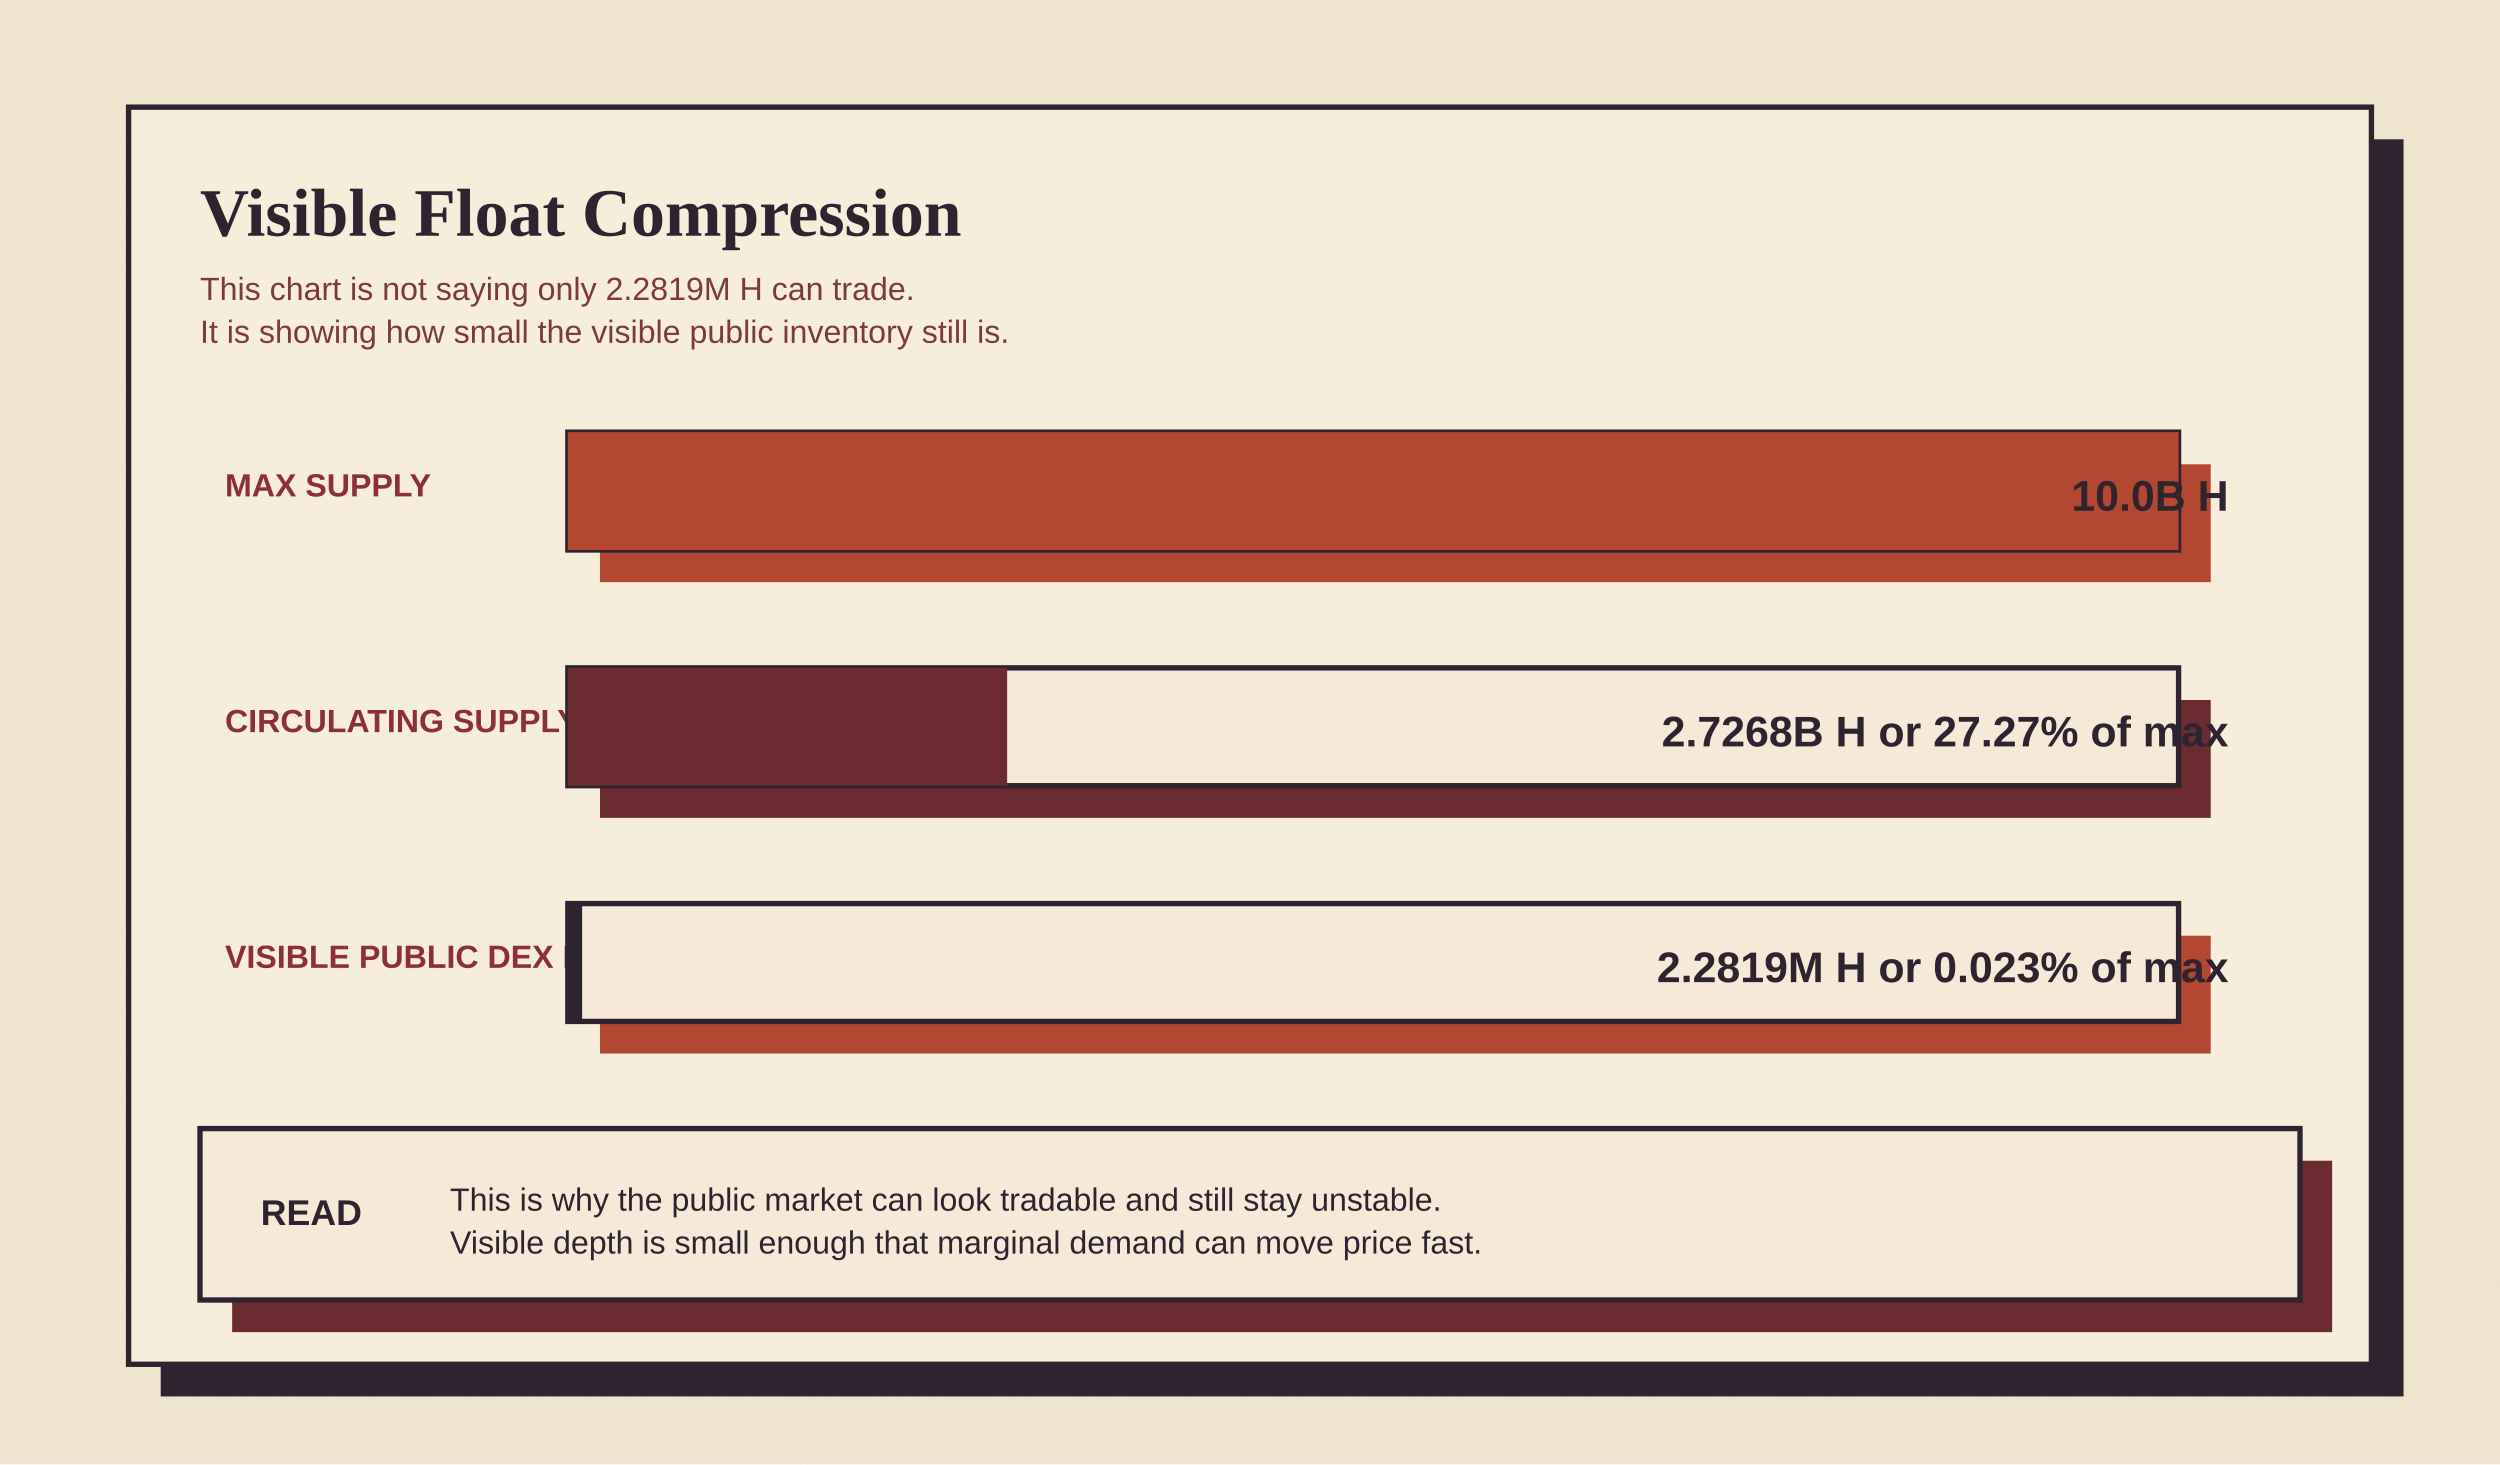
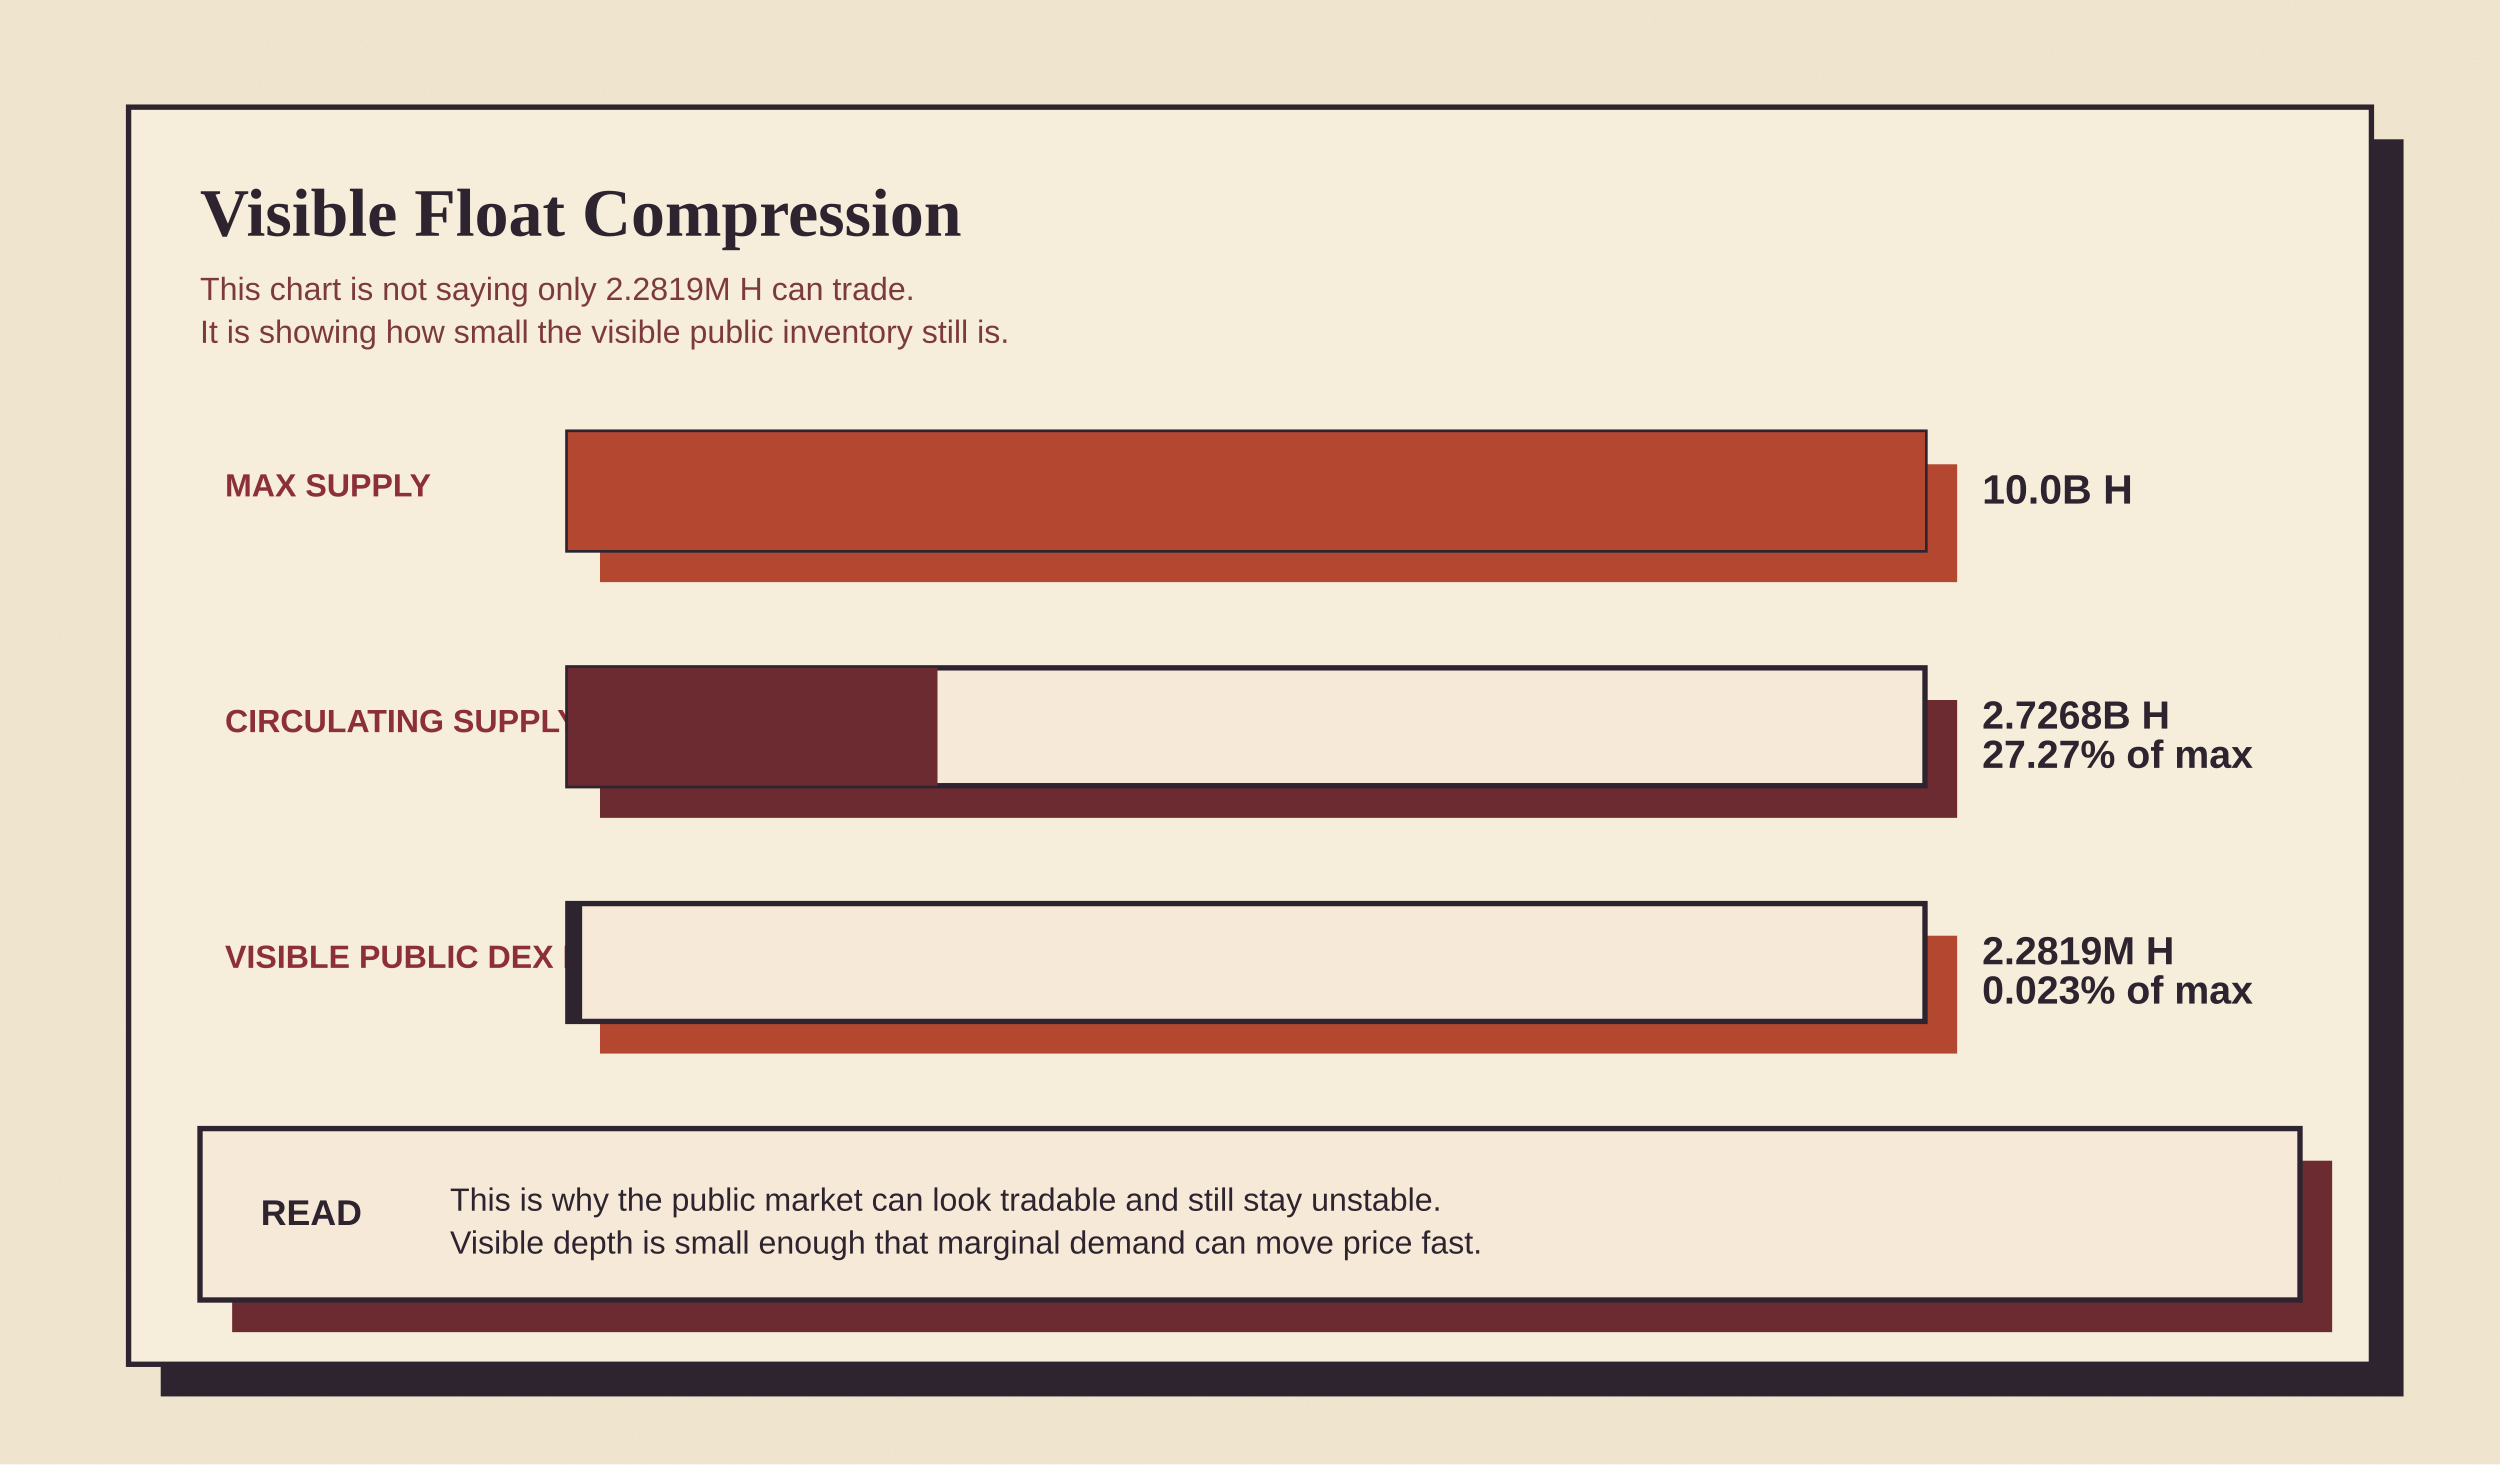
<svg xmlns="http://www.w3.org/2000/svg" width="1400" height="820" viewBox="0 0 1400 820" fill="none" role="img" aria-labelledby="title desc">
  <defs>
    <filter id="grain" x="-20%" y="-20%" width="140%" height="140%">
      <feTurbulence type="fractalNoise" baseFrequency="0.84" numOctaves="2" stitchTiles="stitch" result="noise" />
      <feColorMatrix in="noise" type="saturate" values="0" />
      <feComponentTransfer>
        <feFuncA type="table" tableValues="0 0.05" />
      </feComponentTransfer>
    </filter>
  </defs>
  <rect width="1400" height="820" fill="#F1E6CF" />
  <rect width="1400" height="820" fill="#F1E6CF" filter="url(#grain)" />
  <rect x="72" y="60" width="1256" height="704" fill="#F6EEDB" />
  <rect x="90" y="78" width="1256" height="704" fill="#2D2430" />
  <rect x="72" y="60" width="1256" height="704" fill="#F6EEDB" stroke="#2D2430" stroke-width="3" />
  <text x="112" y="132" fill="#2D2430" font-family="Georgia, 'Times New Roman', serif" font-size="38" font-weight="700">Visible Float Compression</text>
  <text x="112" y="168" fill="#7D3A3E" font-family="Arial, Helvetica, sans-serif" font-size="18">
    <tspan x="112" dy="0">This chart is not saying only 2.2819M H can trade.</tspan>
    <tspan x="112" dy="24">It is showing how small the visible public inventory still is.</tspan>
  </text>
  <text x="126" y="278" fill="#8C2F39" font-family="Arial, Helvetica, sans-serif" font-size="18" font-weight="700">MAX SUPPLY</text>
-   <rect x="318" y="242" width="902" height="66" fill="#E7A0A4" />
-   <rect x="336" y="260" width="902" height="66" fill="#B3472F" />
-   <rect x="318" y="242" width="902" height="66" fill="#F7E9D7" stroke="#2D2430" stroke-width="3" />
-   <rect x="318" y="242" width="902" height="66" fill="#B3472F" />
-   <text x="1248" y="286" text-anchor="end" fill="#2D2430" font-family="Arial, Helvetica, sans-serif" font-size="24" font-weight="700">10.0B H</text>
+   <rect x="318" y="242" width="760" height="66" fill="#E7A0A4" />
+   <rect x="336" y="260" width="760" height="66" fill="#B3472F" />
+   <rect x="318" y="242" width="760" height="66" fill="#F7E9D7" stroke="#2D2430" stroke-width="3" />
+   <rect x="318" y="242" width="760" height="66" fill="#B3472F" />
+   <text x="1110" y="282" fill="#2D2430" font-family="Arial, Helvetica, sans-serif" font-size="23" font-weight="700">10.0B H</text>
  <text x="126" y="410" fill="#8C2F39" font-family="Arial, Helvetica, sans-serif" font-size="18" font-weight="700">CIRCULATING SUPPLY</text>
-   <rect x="318" y="374" width="902" height="66" fill="#D98858" />
-   <rect x="336" y="392" width="902" height="66" fill="#6B2B30" />
-   <rect x="318" y="374" width="902" height="66" fill="#F7E9D7" stroke="#2D2430" stroke-width="3" />
-   <rect x="318" y="374" width="246" height="66" fill="#6B2B30" />
-   <text x="1248" y="418" text-anchor="end" fill="#2D2430" font-family="Arial, Helvetica, sans-serif" font-size="24" font-weight="700">2.7268B H or 27.27% of max</text>
+   <rect x="318" y="374" width="760" height="66" fill="#D98858" />
+   <rect x="336" y="392" width="760" height="66" fill="#6B2B30" />
+   <rect x="318" y="374" width="760" height="66" fill="#F7E9D7" stroke="#2D2430" stroke-width="3" />
+   <rect x="318" y="374" width="207" height="66" fill="#6B2B30" />
+   <text x="1110" y="408" fill="#2D2430" font-family="Arial, Helvetica, sans-serif" font-size="22" font-weight="700">
+     <tspan x="1110" dy="0">2.7268B H</tspan>
+     <tspan x="1110" dy="22">27.27% of max</tspan>
+   </text>
  <text x="126" y="542" fill="#8C2F39" font-family="Arial, Helvetica, sans-serif" font-size="18" font-weight="700">VISIBLE PUBLIC DEX H</text>
-   <rect x="318" y="506" width="902" height="66" fill="#E7A0A4" />
-   <rect x="336" y="524" width="902" height="66" fill="#B3472F" />
-   <rect x="318" y="506" width="902" height="66" fill="#F7E9D7" stroke="#2D2430" stroke-width="3" />
+   <rect x="318" y="506" width="760" height="66" fill="#E7A0A4" />
+   <rect x="336" y="524" width="760" height="66" fill="#B3472F" />
+   <rect x="318" y="506" width="760" height="66" fill="#F7E9D7" stroke="#2D2430" stroke-width="3" />
  <rect x="318" y="506" width="8" height="66" fill="#2D2430" />
-   <text x="1248" y="550" text-anchor="end" fill="#2D2430" font-family="Arial, Helvetica, sans-serif" font-size="24" font-weight="700">2.2819M H or 0.023% of max</text>
+   <text x="1110" y="540" fill="#2D2430" font-family="Arial, Helvetica, sans-serif" font-size="22" font-weight="700">
+     <tspan x="1110" dy="0">2.2819M H</tspan>
+     <tspan x="1110" dy="22">0.023% of max</tspan>
+   </text>
  <rect x="112" y="632" width="1176" height="96" fill="#D98858" />
  <rect x="130" y="650" width="1176" height="96" fill="#6B2B30" />
  <rect x="112" y="632" width="1176" height="96" fill="#F7E9D7" stroke="#2D2430" stroke-width="3" />
  <text x="146" y="686" fill="#2D2430" font-family="Arial, Helvetica, sans-serif" font-size="20" font-weight="700">READ</text>
  <text x="252" y="678" fill="#2D2430" font-family="Arial, Helvetica, sans-serif" font-size="18">
    <tspan x="252" dy="0">This is why the public market can look tradable and still stay unstable.</tspan>
    <tspan x="252" dy="24">Visible depth is small enough that marginal demand can move price fast.</tspan>
  </text>
</svg>
